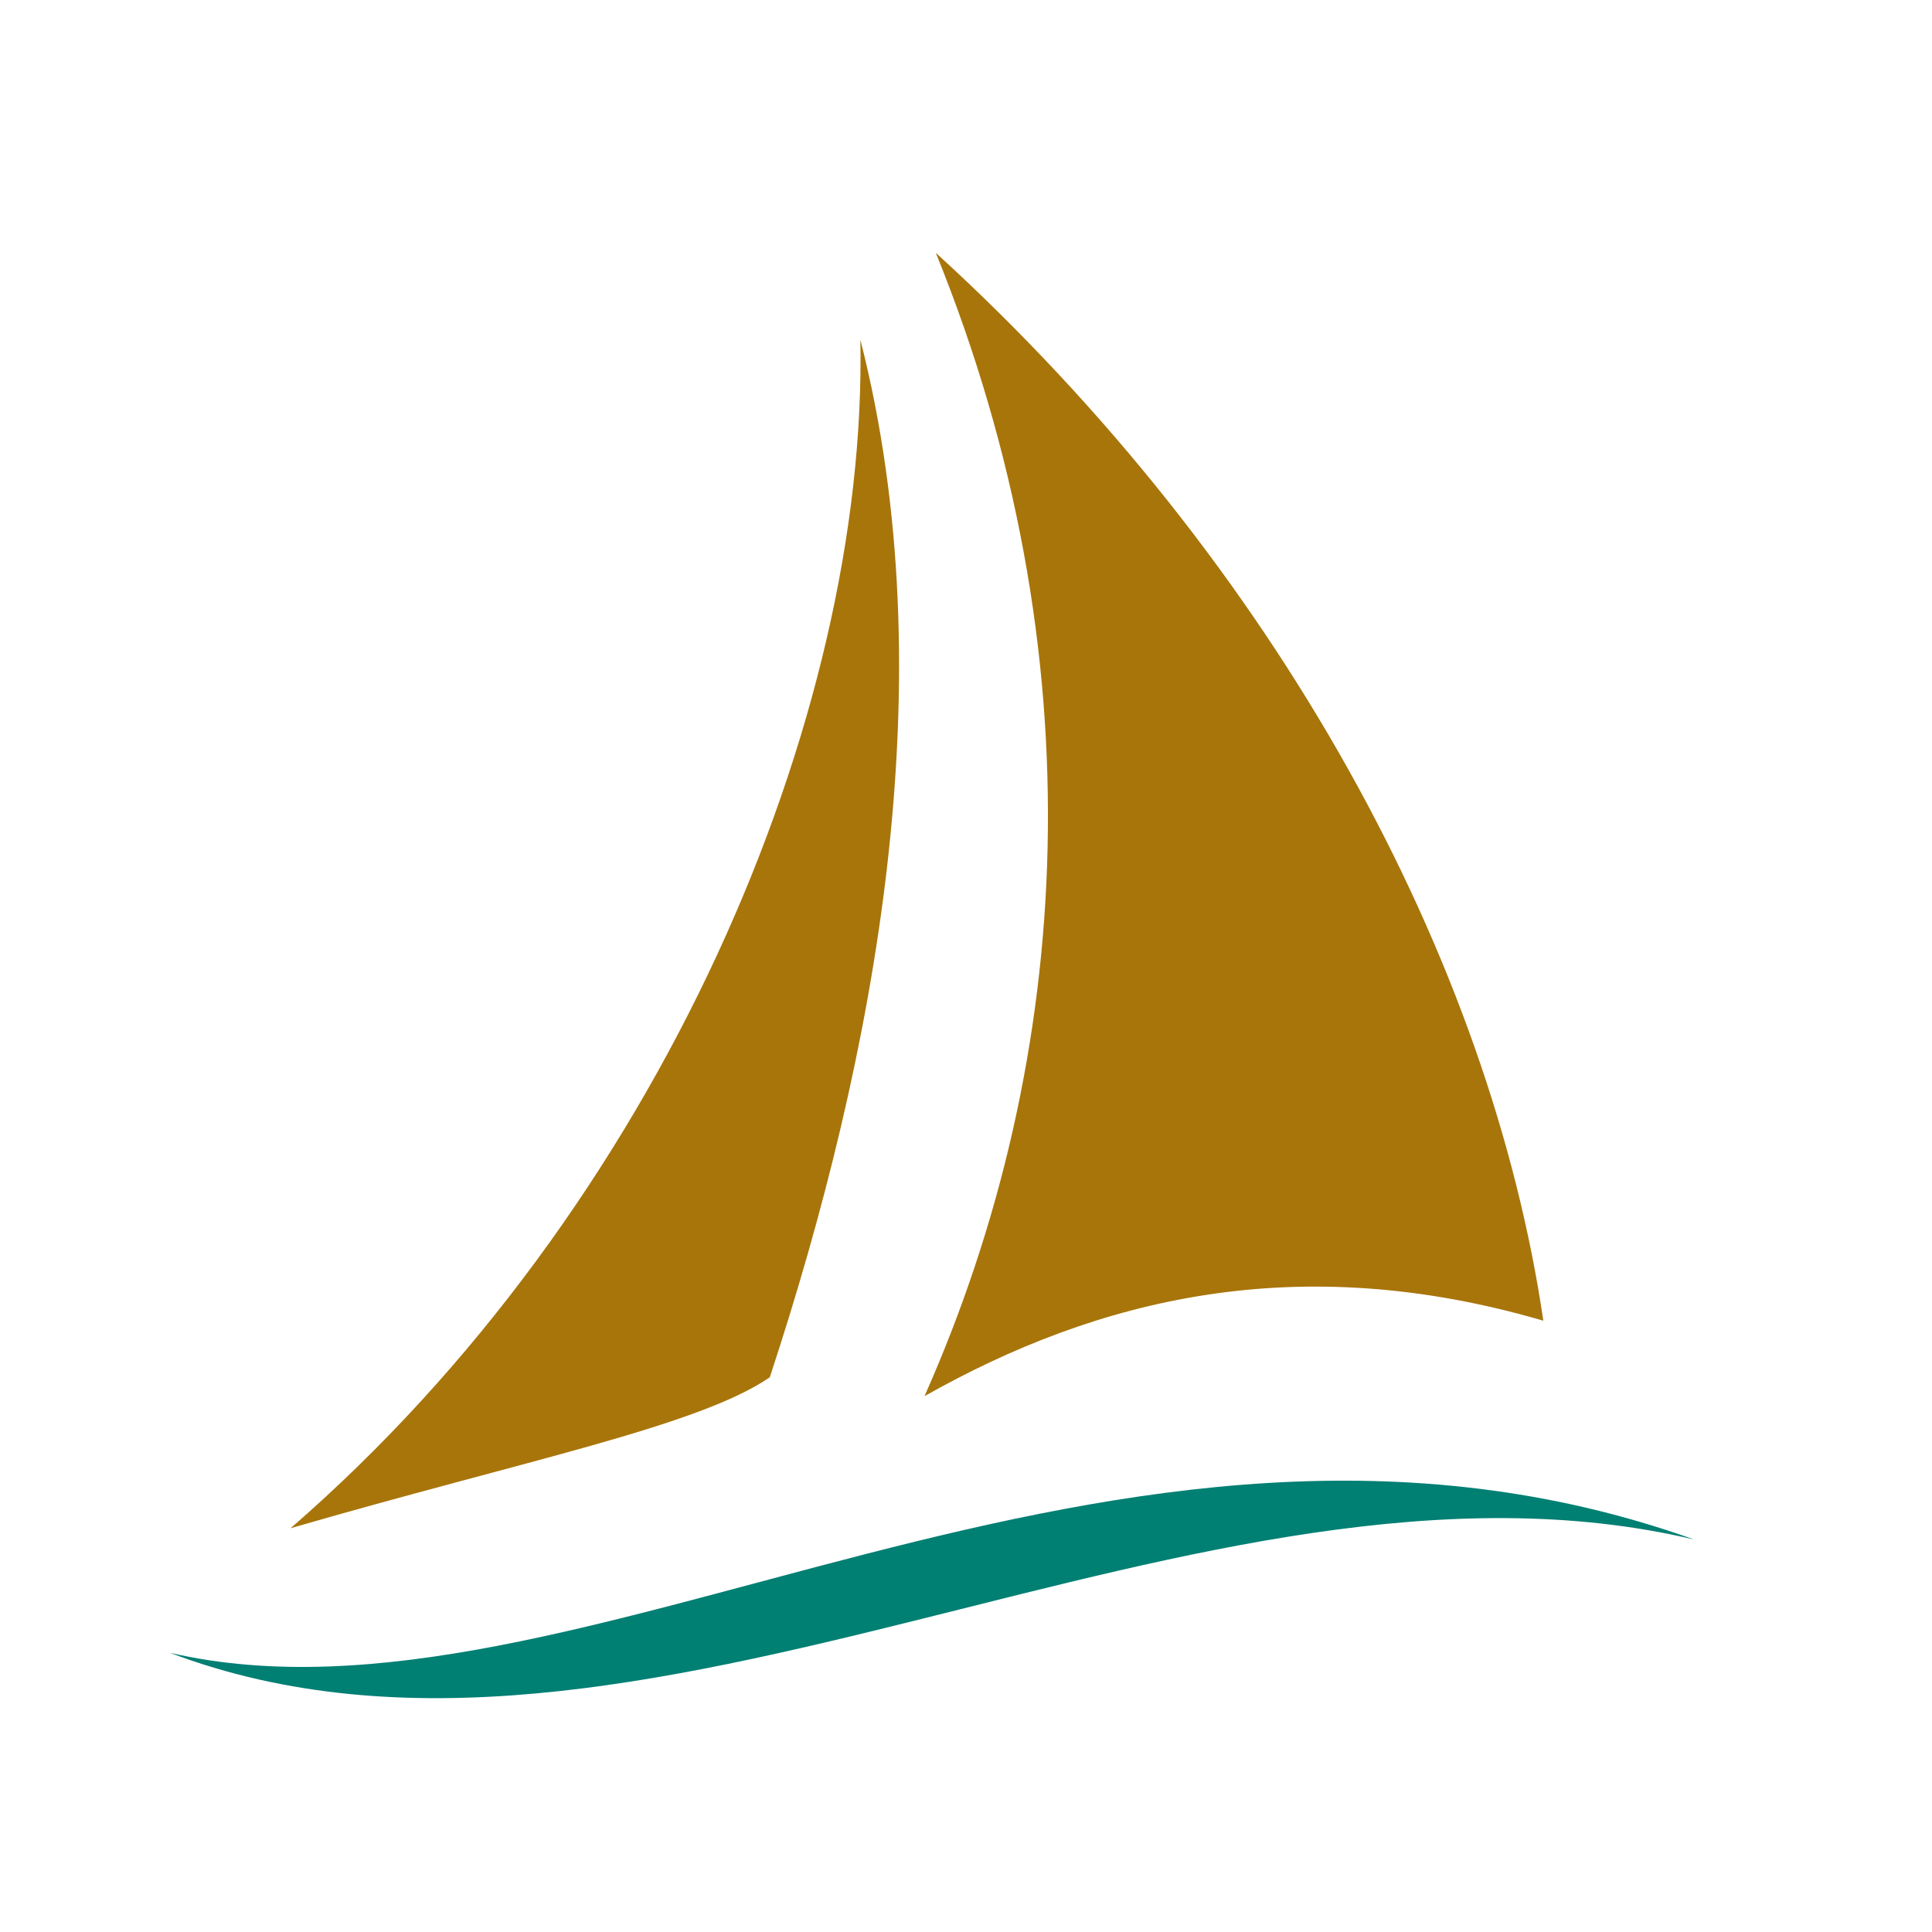
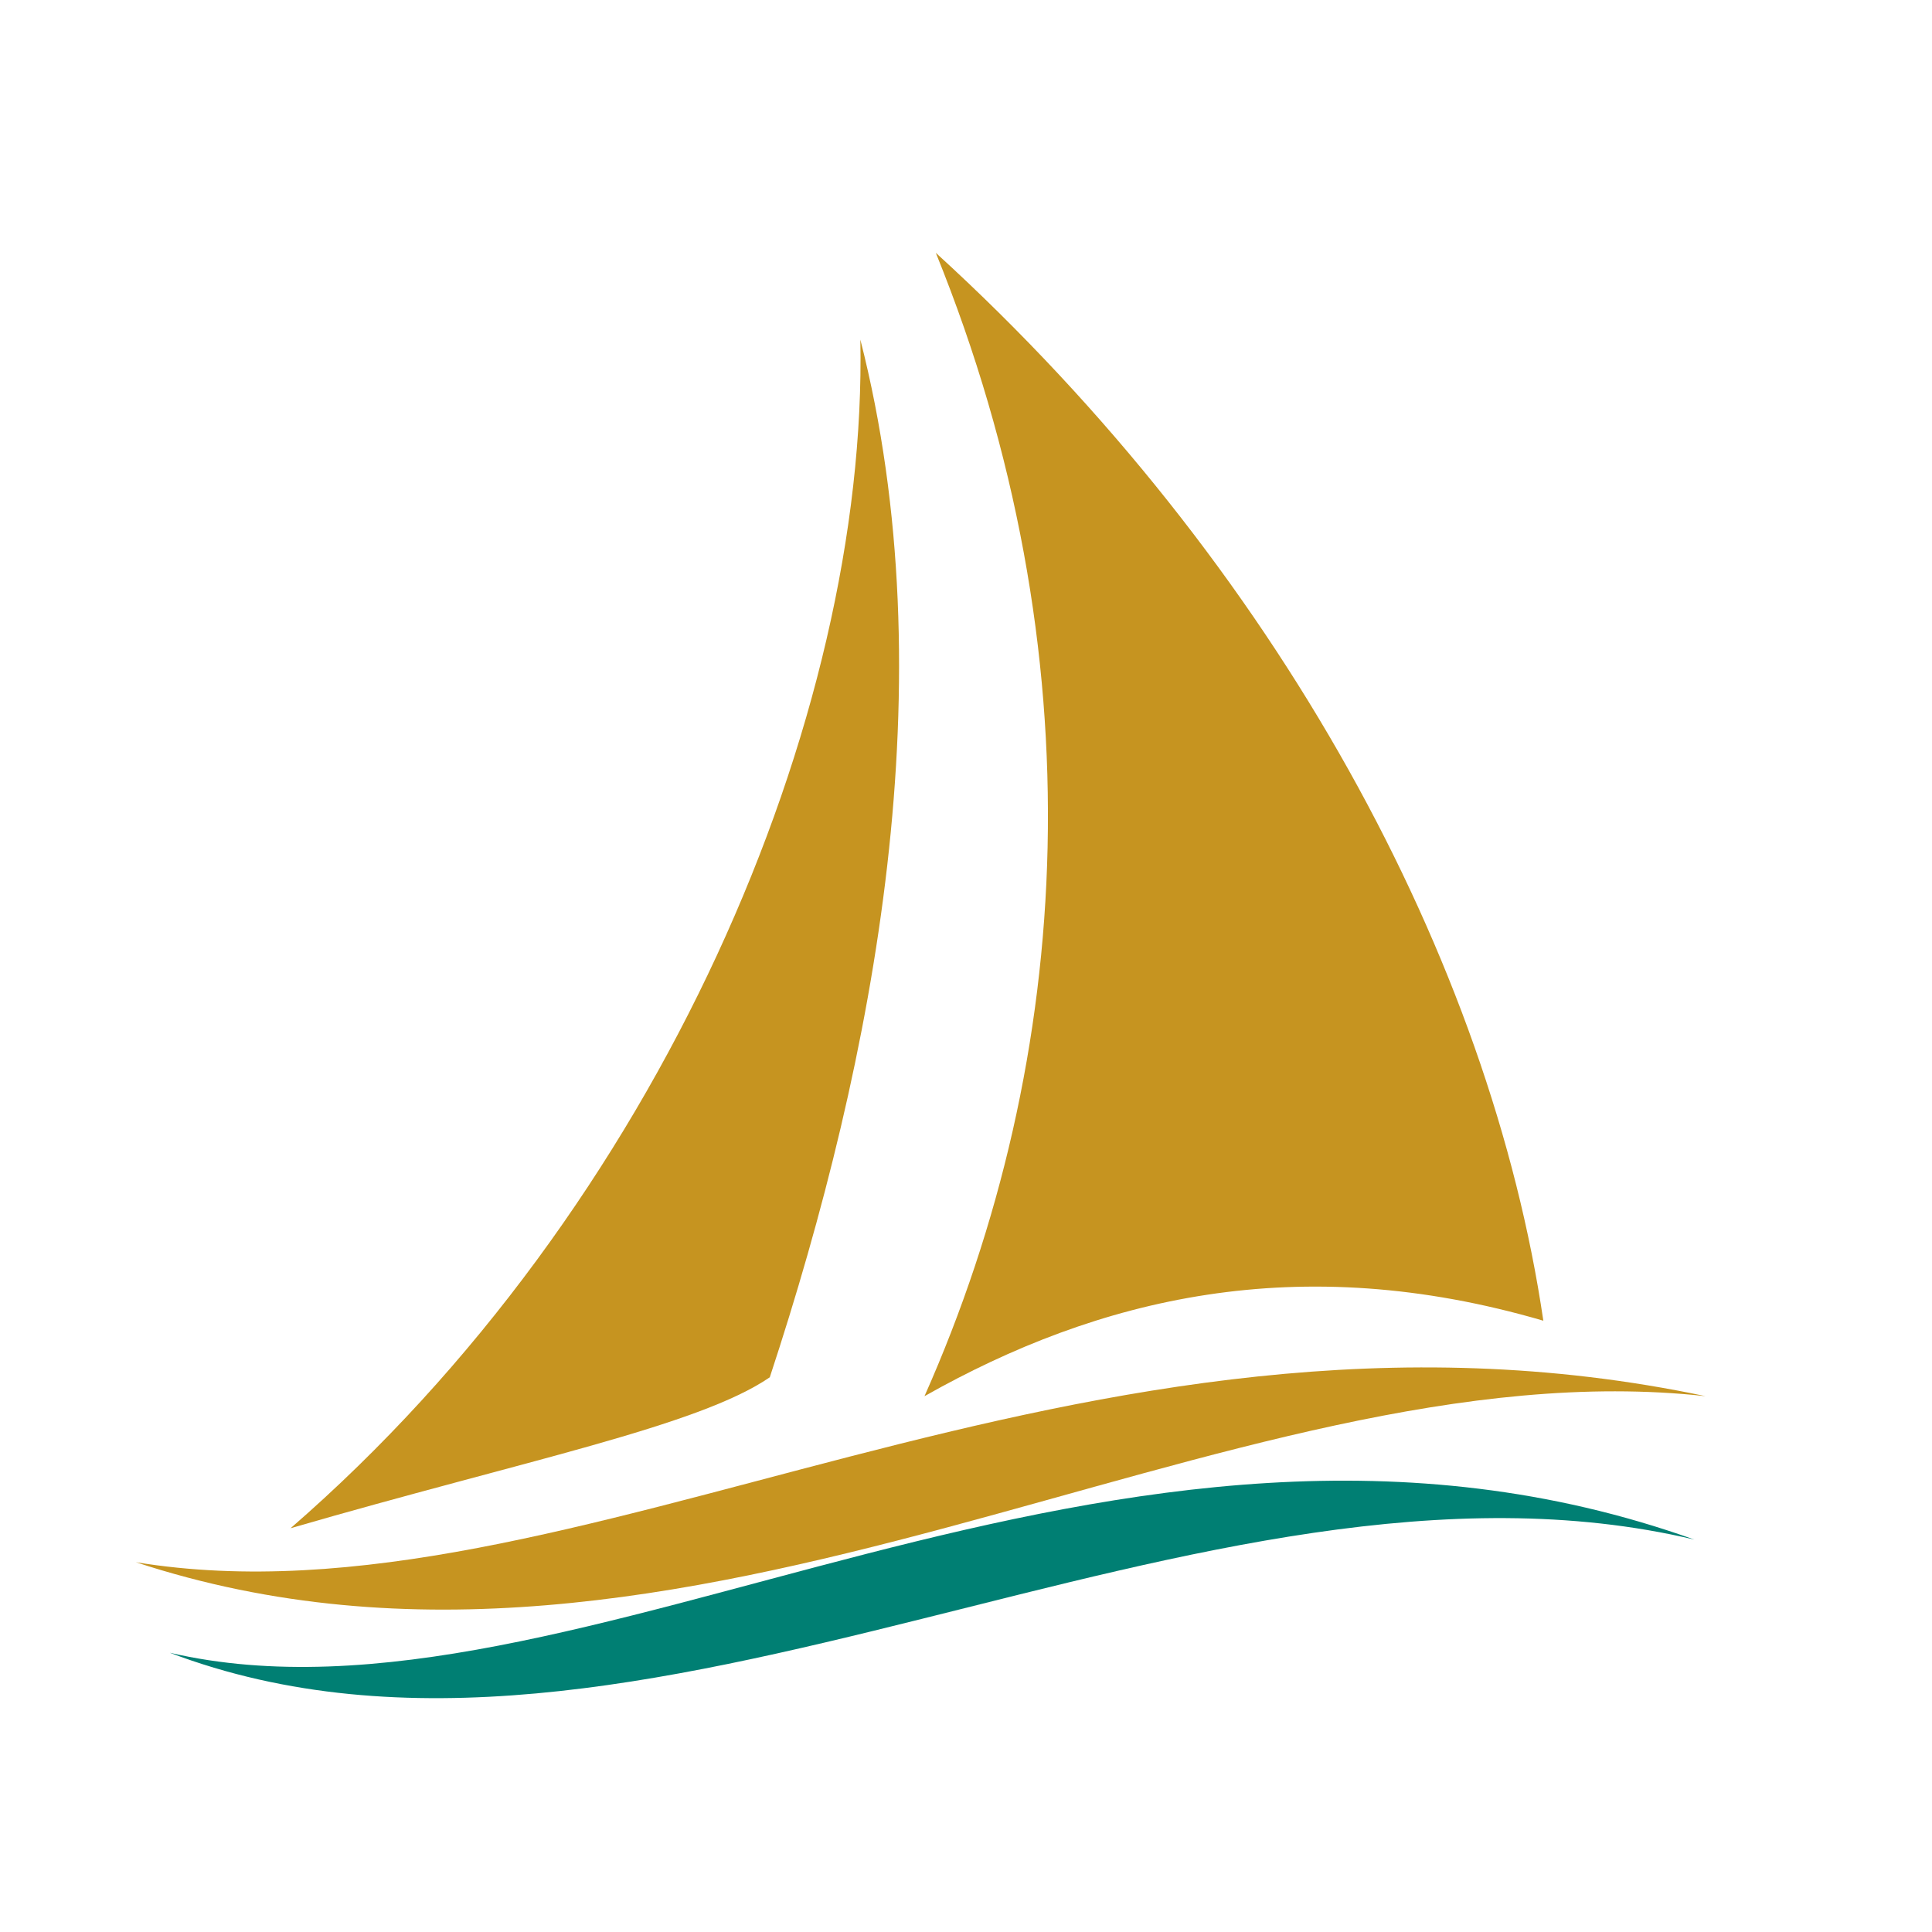
<svg xmlns="http://www.w3.org/2000/svg" width="512" height="512" viewBox="0 0 512 512" role="img" aria-label="sail-waves-light">
-   <path fill="#A8750B" d="M228 90 C230 190 175 320 77 405 C139 387 185 378 204 365 C232 280 251 180 228 90 Z M248 67 C339 150 395 255 409 350 C344 331 291 344 245 370 C285 280 291 173 248 67 Z" />
+   <path fill="#C69420" d="M228 90 C230 190 175 320 77 405 C139 387 185 378 204 365 C232 280 251 180 228 90 Z M248 67 C339 150 395 255 409 350 C344 331 291 344 245 370 C285 280 291 173 248 67 Z" />
+   <path fill="#C69420" d="M36 414 C152 433 286 335 452 370 C325 356 182 462 36 414 Z" />
  <path fill="#007F73" d="M45 438 C153 463 295 353 449 408 C318 377 169 485 45 438 Z" />
</svg>
